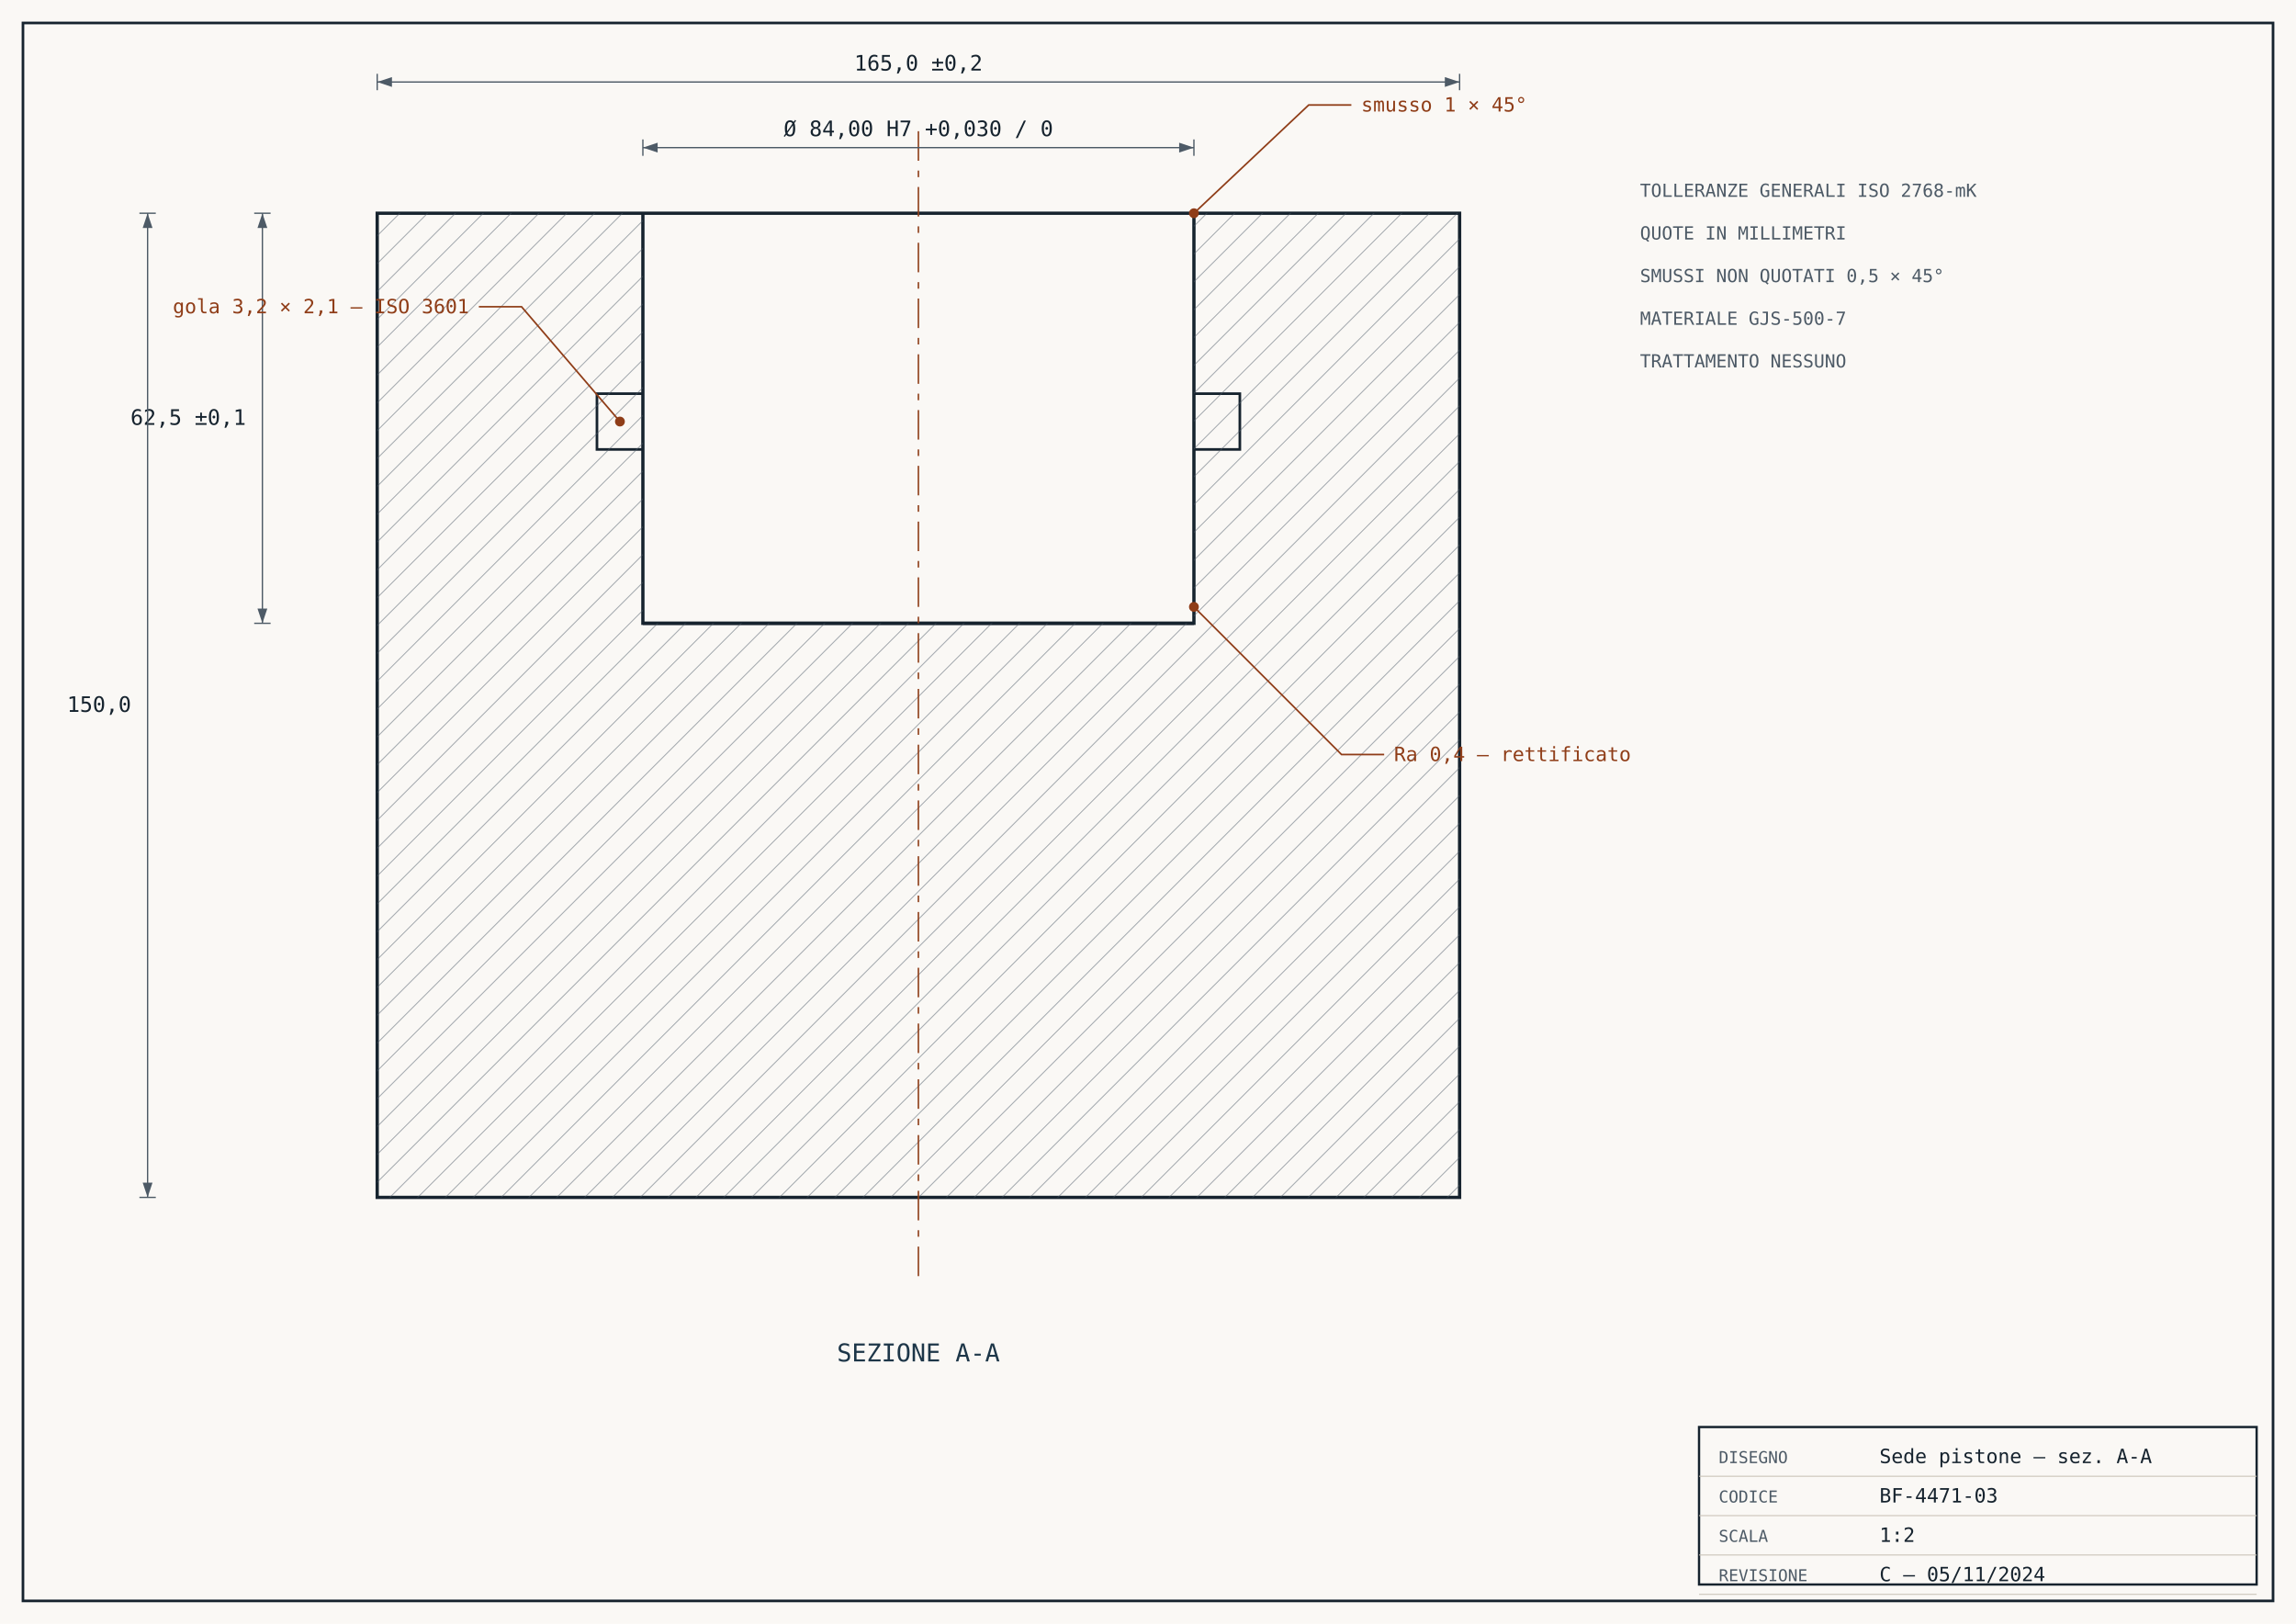
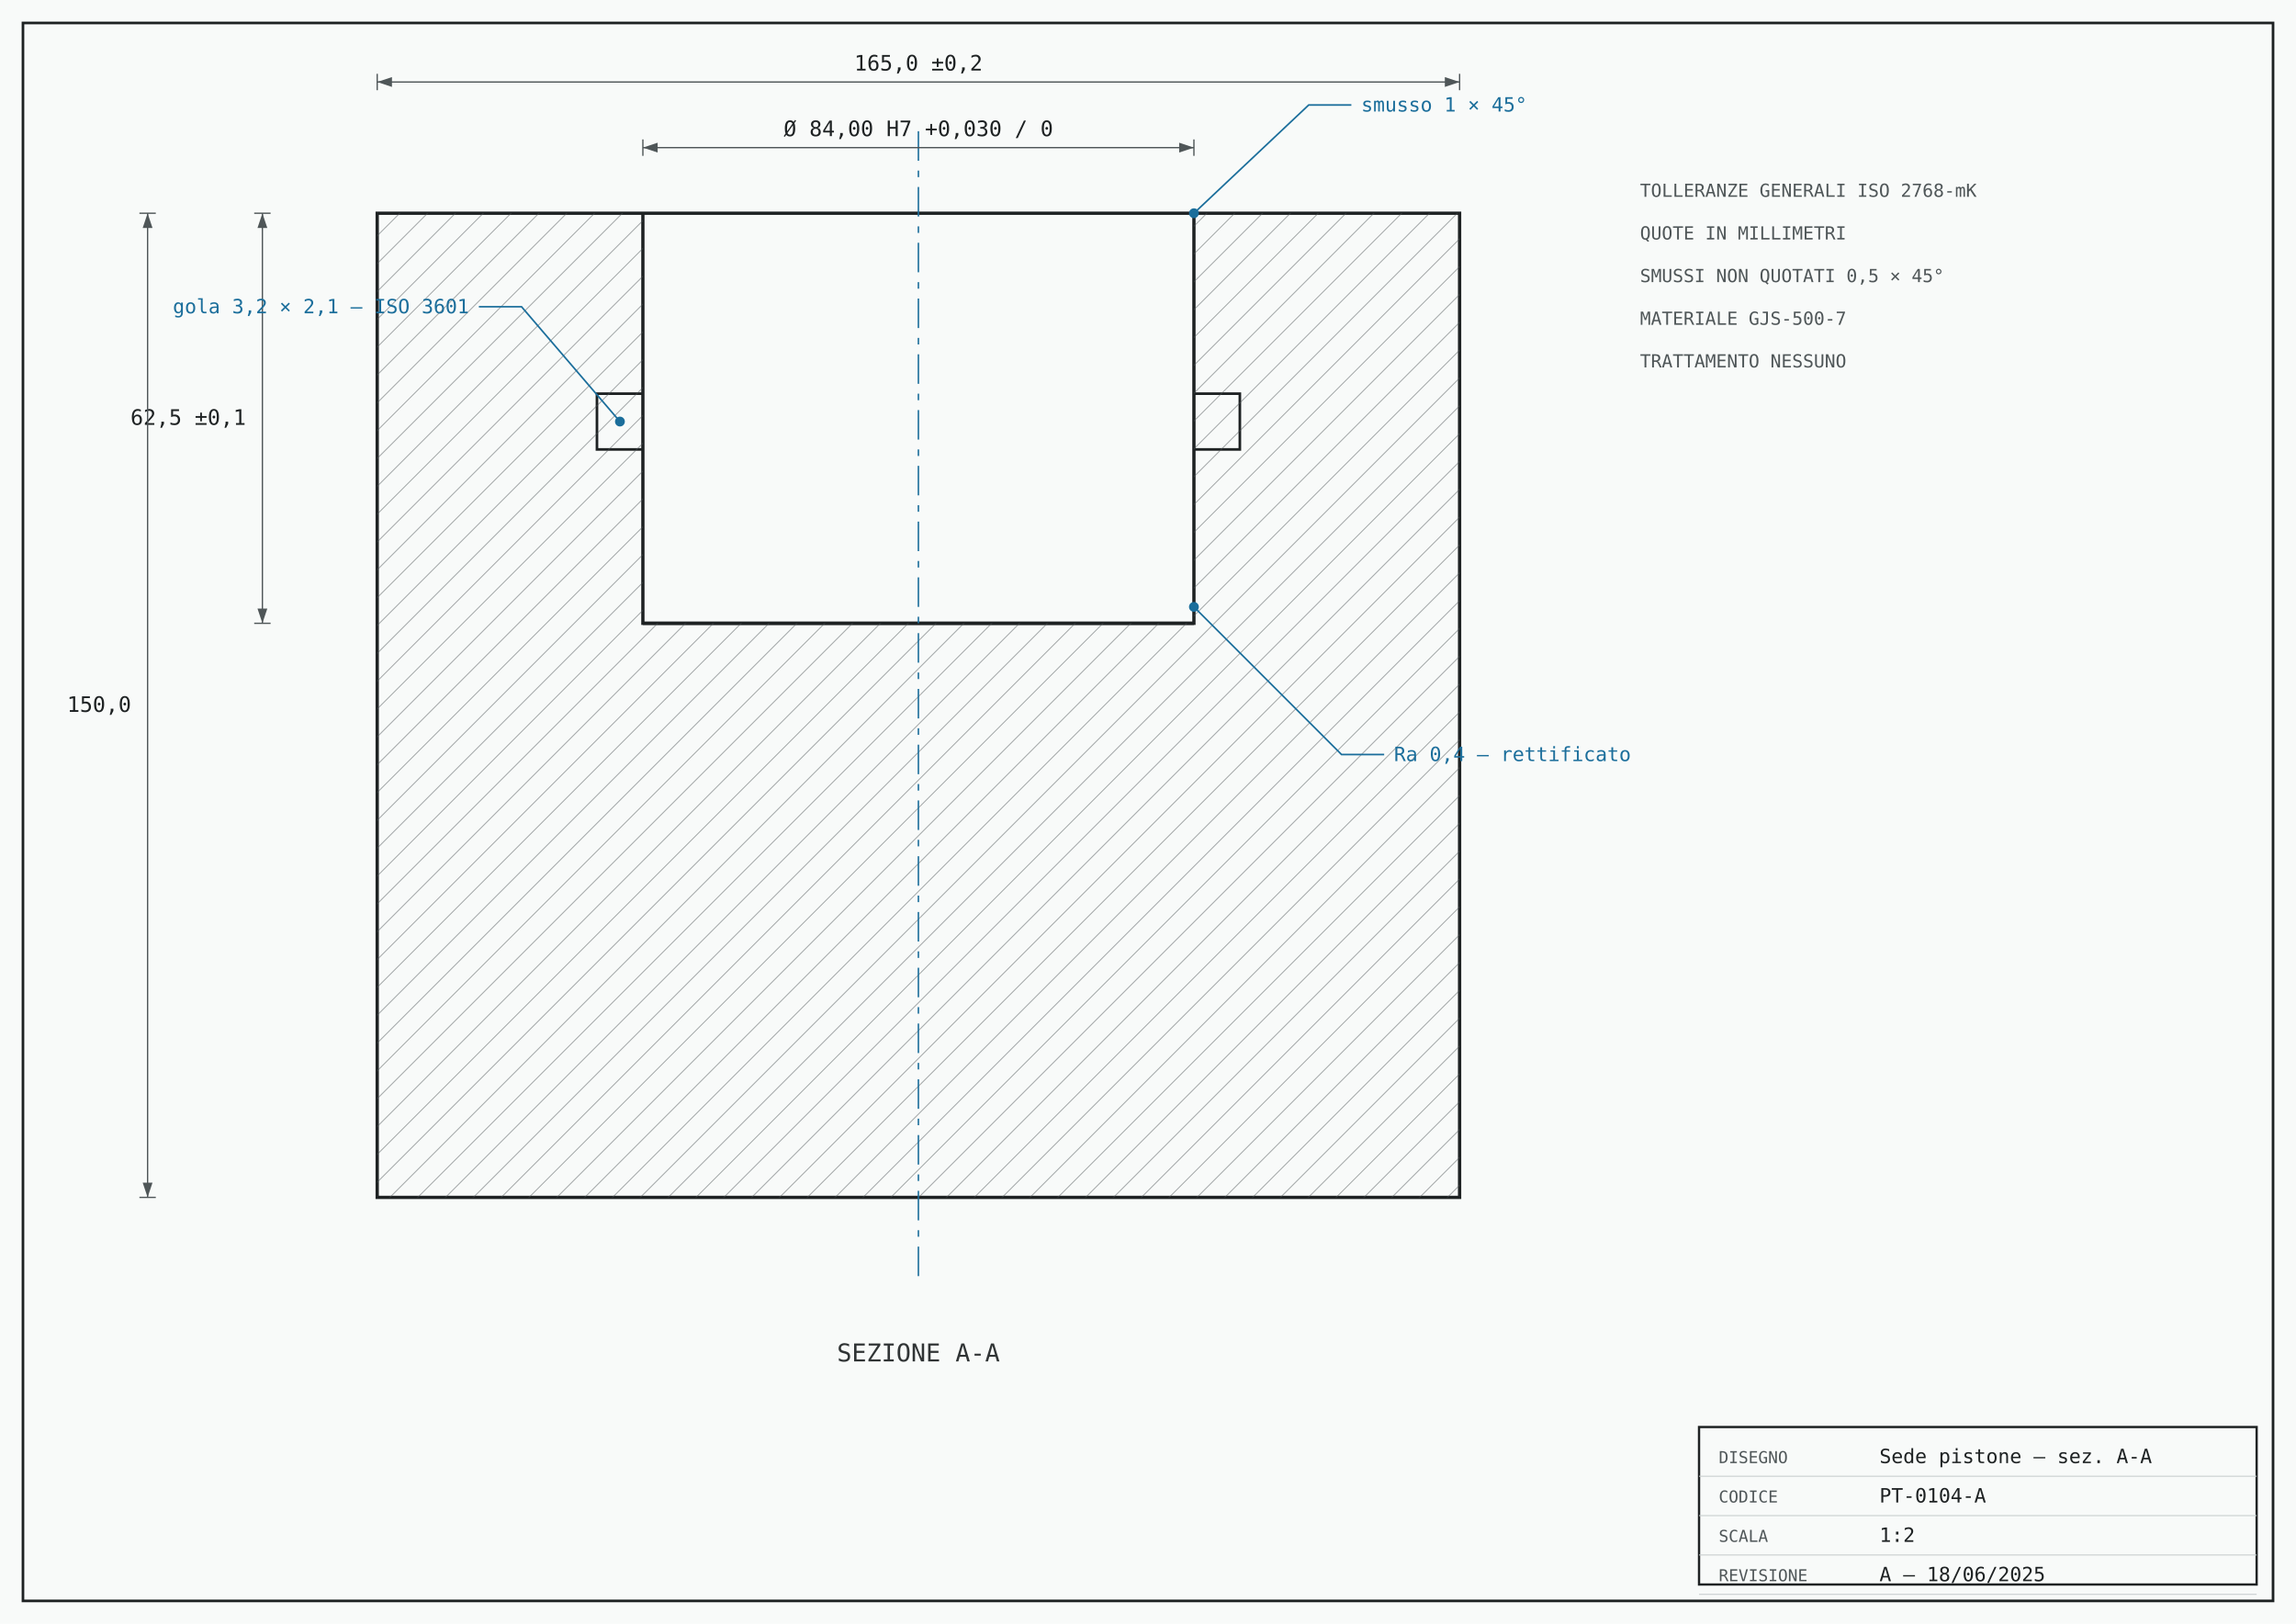
<svg xmlns="http://www.w3.org/2000/svg" width="1400" height="990" viewBox="0 0 1400 990">
-   <rect width="1400" height="990" fill="#faf8f5" />
-   <rect x="14" y="14" width="1372" height="962" fill="none" stroke="#16232e" stroke-width="1.6" />
-   <g stroke="#16232e" stroke-width="2" fill="none">
+   <rect width="1400" height="990" fill="#f8faf9" />
+   <rect x="14" y="14" width="1372" height="962" fill="none" stroke="#1e2223" stroke-width="1.6" />
+   <g stroke="#1e2223" stroke-width="2" fill="none">
    <path d="M230 130h660v600h-660z" />
    <path d="M392 130v250h336v-250" />
    <path d="M392 380h336" />
  </g>
-   <g stroke="#16232e" stroke-width="1.6" fill="none">
+   <g stroke="#1e2223" stroke-width="1.6" fill="none">
    <path d="M392 240h-28v34h28" />
    <path d="M728 240h28v34h-28" />
  </g>
  <defs>
    <pattern id="tratteggio" width="12" height="12" patternTransform="rotate(45)" patternUnits="userSpaceOnUse">
-       <path d="M0 0V12" stroke="#4d5a66" stroke-width="0.8" opacity="0.65" />
+       <path d="M0 0V12" stroke="#4f5658" stroke-width="0.8" opacity="0.65" />
    </pattern>
  </defs>
  <path d="M230 130h162v250h336v-250h162v600h-660z" fill="url(#tratteggio)" stroke="none" />
-   <g stroke="#8f3d18" stroke-width="1" stroke-dasharray="18 6 4 6" opacity="0.9">
+   <g stroke="#1b6e9b" stroke-width="1" stroke-dasharray="18 6 4 6" opacity="0.9">
    <path d="M560 80V780" />
  </g>
-   <g stroke="#4d5a66" stroke-width="0.8" fill="none">
+   <g stroke="#4f5658" stroke-width="0.8" fill="none">
    <path d="M392 85v10M728 85v10" />
    <path d="M392 90H728" />
-     <path d="M392 90l9 -3v6z" fill="#4d5a66" stroke="none" />
-     <path d="M728 90l-9 -3v6z" fill="#4d5a66" stroke="none" />
+     <path d="M392 90l9 -3v6z" fill="#4f5658" stroke="none" />
+     <path d="M728 90l-9 -3v6z" fill="#4f5658" stroke="none" />
  </g>
-   <text x="560" y="83" text-anchor="middle" font-family="'DejaVu Sans Mono',monospace" font-size="13" fill="#16232e">Ø 84,00 H7  +0,030 / 0</text>
-   <g stroke="#4d5a66" stroke-width="0.8" fill="none">
+   <text x="560" y="83" text-anchor="middle" font-family="'DejaVu Sans Mono',monospace" font-size="13" fill="#1e2223">Ø 84,00 H7  +0,030 / 0</text>
+   <g stroke="#4f5658" stroke-width="0.8" fill="none">
    <path d="M230 45v10M890 45v10" />
    <path d="M230 50H890" />
-     <path d="M230 50l9 -3v6z" fill="#4d5a66" stroke="none" />
-     <path d="M890 50l-9 -3v6z" fill="#4d5a66" stroke="none" />
+     <path d="M230 50l9 -3v6z" fill="#4f5658" stroke="none" />
+     <path d="M890 50l-9 -3v6z" fill="#4f5658" stroke="none" />
  </g>
-   <text x="560" y="43" text-anchor="middle" font-family="'DejaVu Sans Mono',monospace" font-size="13" fill="#16232e">165,0 ±0,2</text>
-   <g stroke="#4d5a66" stroke-width="0.8" fill="none">
+   <text x="560" y="43" text-anchor="middle" font-family="'DejaVu Sans Mono',monospace" font-size="13" fill="#1e2223">165,0 ±0,2</text>
+   <g stroke="#4f5658" stroke-width="0.8" fill="none">
    <path d="M155 130h10M155 380h10" />
    <path d="M160 130V380" />
-     <path d="M160 130l-3 9h6z" fill="#4d5a66" stroke="none" />
-     <path d="M160 380l-3 -9h6z" fill="#4d5a66" stroke="none" />
+     <path d="M160 130l-3 9h6z" fill="#4f5658" stroke="none" />
+     <path d="M160 380l-3 -9h6z" fill="#4f5658" stroke="none" />
  </g>
-   <text x="150" y="259" text-anchor="end" font-family="'DejaVu Sans Mono',monospace" font-size="13" fill="#16232e">62,5 ±0,1</text>
-   <g stroke="#4d5a66" stroke-width="0.8" fill="none">
+   <text x="150" y="259" text-anchor="end" font-family="'DejaVu Sans Mono',monospace" font-size="13" fill="#1e2223">62,5 ±0,1</text>
+   <g stroke="#4f5658" stroke-width="0.8" fill="none">
    <path d="M85 130h10M85 730h10" />
    <path d="M90 130V730" />
-     <path d="M90 130l-3 9h6z" fill="#4d5a66" stroke="none" />
-     <path d="M90 730l-3 -9h6z" fill="#4d5a66" stroke="none" />
+     <path d="M90 130l-3 9h6z" fill="#4f5658" stroke="none" />
+     <path d="M90 730l-3 -9h6z" fill="#4f5658" stroke="none" />
  </g>
-   <text x="80" y="434" text-anchor="end" font-family="'DejaVu Sans Mono',monospace" font-size="13" fill="#16232e">150,0</text>
-   <g stroke="#8f3d18" stroke-width="1" fill="none">
+   <text x="80" y="434" text-anchor="end" font-family="'DejaVu Sans Mono',monospace" font-size="13" fill="#1e2223">150,0</text>
+   <g stroke="#1b6e9b" stroke-width="1" fill="none">
    <path d="M378 257l-60 -70h-26" />
-     <circle cx="378" cy="257" r="2.5" fill="#8f3d18" />
+     <circle cx="378" cy="257" r="2.5" fill="#1b6e9b" />
  </g>
-   <text x="286" y="191" text-anchor="end" font-family="'DejaVu Sans Mono',monospace" font-size="12" fill="#8f3d18">gola 3,2 × 2,1 — ISO 3601</text>
-   <g stroke="#8f3d18" stroke-width="1" fill="none">
+   <text x="286" y="191" text-anchor="end" font-family="'DejaVu Sans Mono',monospace" font-size="12" fill="#1b6e9b">gola 3,2 × 2,1 — ISO 3601</text>
+   <g stroke="#1b6e9b" stroke-width="1" fill="none">
    <path d="M728 370l90 90h26" />
-     <circle cx="728" cy="370" r="2.5" fill="#8f3d18" />
+     <circle cx="728" cy="370" r="2.5" fill="#1b6e9b" />
  </g>
-   <text x="850" y="464" text-anchor="start" font-family="'DejaVu Sans Mono',monospace" font-size="12" fill="#8f3d18">Ra 0,4 — rettificato</text>
-   <g stroke="#8f3d18" stroke-width="1" fill="none">
+   <text x="850" y="464" text-anchor="start" font-family="'DejaVu Sans Mono',monospace" font-size="12" fill="#1b6e9b">Ra 0,4 — rettificato</text>
+   <g stroke="#1b6e9b" stroke-width="1" fill="none">
    <path d="M728 130l70 -66h26" />
-     <circle cx="728" cy="130" r="2.5" fill="#8f3d18" />
+     <circle cx="728" cy="130" r="2.5" fill="#1b6e9b" />
  </g>
-   <text x="830" y="68" text-anchor="start" font-family="'DejaVu Sans Mono',monospace" font-size="12" fill="#8f3d18">smusso 1 × 45°</text>
-   <text x="560" y="830" text-anchor="middle" font-family="'DejaVu Sans Mono',monospace" font-size="15" fill="#1d3648">SEZIONE A-A</text>
-   <g font-family="'DejaVu Sans Mono',monospace" font-size="11" fill="#4d5a66">
+   <text x="830" y="68" text-anchor="start" font-family="'DejaVu Sans Mono',monospace" font-size="12" fill="#1b6e9b">smusso 1 × 45°</text>
+   <text x="560" y="830" text-anchor="middle" font-family="'DejaVu Sans Mono',monospace" font-size="15" fill="#303435">SEZIONE A-A</text>
+   <g font-family="'DejaVu Sans Mono',monospace" font-size="11" fill="#4f5658">
    <text x="1000" y="120">TOLLERANZE GENERALI ISO 2768-mK</text>
    <text x="1000" y="146">QUOTE IN MILLIMETRI</text>
    <text x="1000" y="172">SMUSSI NON QUOTATI 0,5 × 45°</text>
    <text x="1000" y="198">MATERIALE  GJS-500-7</text>
    <text x="1000" y="224">TRATTAMENTO  NESSUNO</text>
  </g>
  <g>
-     <rect x="1036" y="870" width="340" height="96" fill="none" stroke="#16232e" stroke-width="1.4" />
-     <text x="1048" y="892" font-family="'DejaVu Sans Mono',monospace" font-size="10" fill="#4d5a66">DISEGNO</text>
-     <text x="1146" y="892" font-family="'DejaVu Sans Mono',monospace" font-size="12" fill="#16232e">Sede pistone — sez. A-A</text>
-     <path d="M1036 900H1376" stroke="#c9c2b6" stroke-width="0.6" />
-     <text x="1048" y="916" font-family="'DejaVu Sans Mono',monospace" font-size="10" fill="#4d5a66">CODICE</text>
-     <text x="1146" y="916" font-family="'DejaVu Sans Mono',monospace" font-size="12" fill="#16232e">BF-4471-03</text>
-     <path d="M1036 924H1376" stroke="#c9c2b6" stroke-width="0.6" />
-     <text x="1048" y="940" font-family="'DejaVu Sans Mono',monospace" font-size="10" fill="#4d5a66">SCALA</text>
-     <text x="1146" y="940" font-family="'DejaVu Sans Mono',monospace" font-size="12" fill="#16232e">1:2</text>
-     <path d="M1036 948H1376" stroke="#c9c2b6" stroke-width="0.6" />
-     <text x="1048" y="964" font-family="'DejaVu Sans Mono',monospace" font-size="10" fill="#4d5a66">REVISIONE</text>
-     <text x="1146" y="964" font-family="'DejaVu Sans Mono',monospace" font-size="12" fill="#16232e">C — 05/11/2024</text>
-     <path d="M1036 972H1376" stroke="#c9c2b6" stroke-width="0.6" />
+     <rect x="1036" y="870" width="340" height="96" fill="none" stroke="#1e2223" stroke-width="1.4" />
+     <text x="1048" y="892" font-family="'DejaVu Sans Mono',monospace" font-size="10" fill="#4f5658">DISEGNO</text>
+     <text x="1146" y="892" font-family="'DejaVu Sans Mono',monospace" font-size="12" fill="#1e2223">Sede pistone — sez. A-A</text>
+     <path d="M1036 900H1376" stroke="#c6cdcd" stroke-width="0.6" />
+     <text x="1048" y="916" font-family="'DejaVu Sans Mono',monospace" font-size="10" fill="#4f5658">CODICE</text>
+     <text x="1146" y="916" font-family="'DejaVu Sans Mono',monospace" font-size="12" fill="#1e2223">PT-0104-A</text>
+     <path d="M1036 924H1376" stroke="#c6cdcd" stroke-width="0.6" />
+     <text x="1048" y="940" font-family="'DejaVu Sans Mono',monospace" font-size="10" fill="#4f5658">SCALA</text>
+     <text x="1146" y="940" font-family="'DejaVu Sans Mono',monospace" font-size="12" fill="#1e2223">1:2</text>
+     <path d="M1036 948H1376" stroke="#c6cdcd" stroke-width="0.6" />
+     <text x="1048" y="964" font-family="'DejaVu Sans Mono',monospace" font-size="10" fill="#4f5658">REVISIONE</text>
+     <text x="1146" y="964" font-family="'DejaVu Sans Mono',monospace" font-size="12" fill="#1e2223">A — 18/06/2025</text>
+     <path d="M1036 972H1376" stroke="#c6cdcd" stroke-width="0.6" />
  </g>
</svg>
